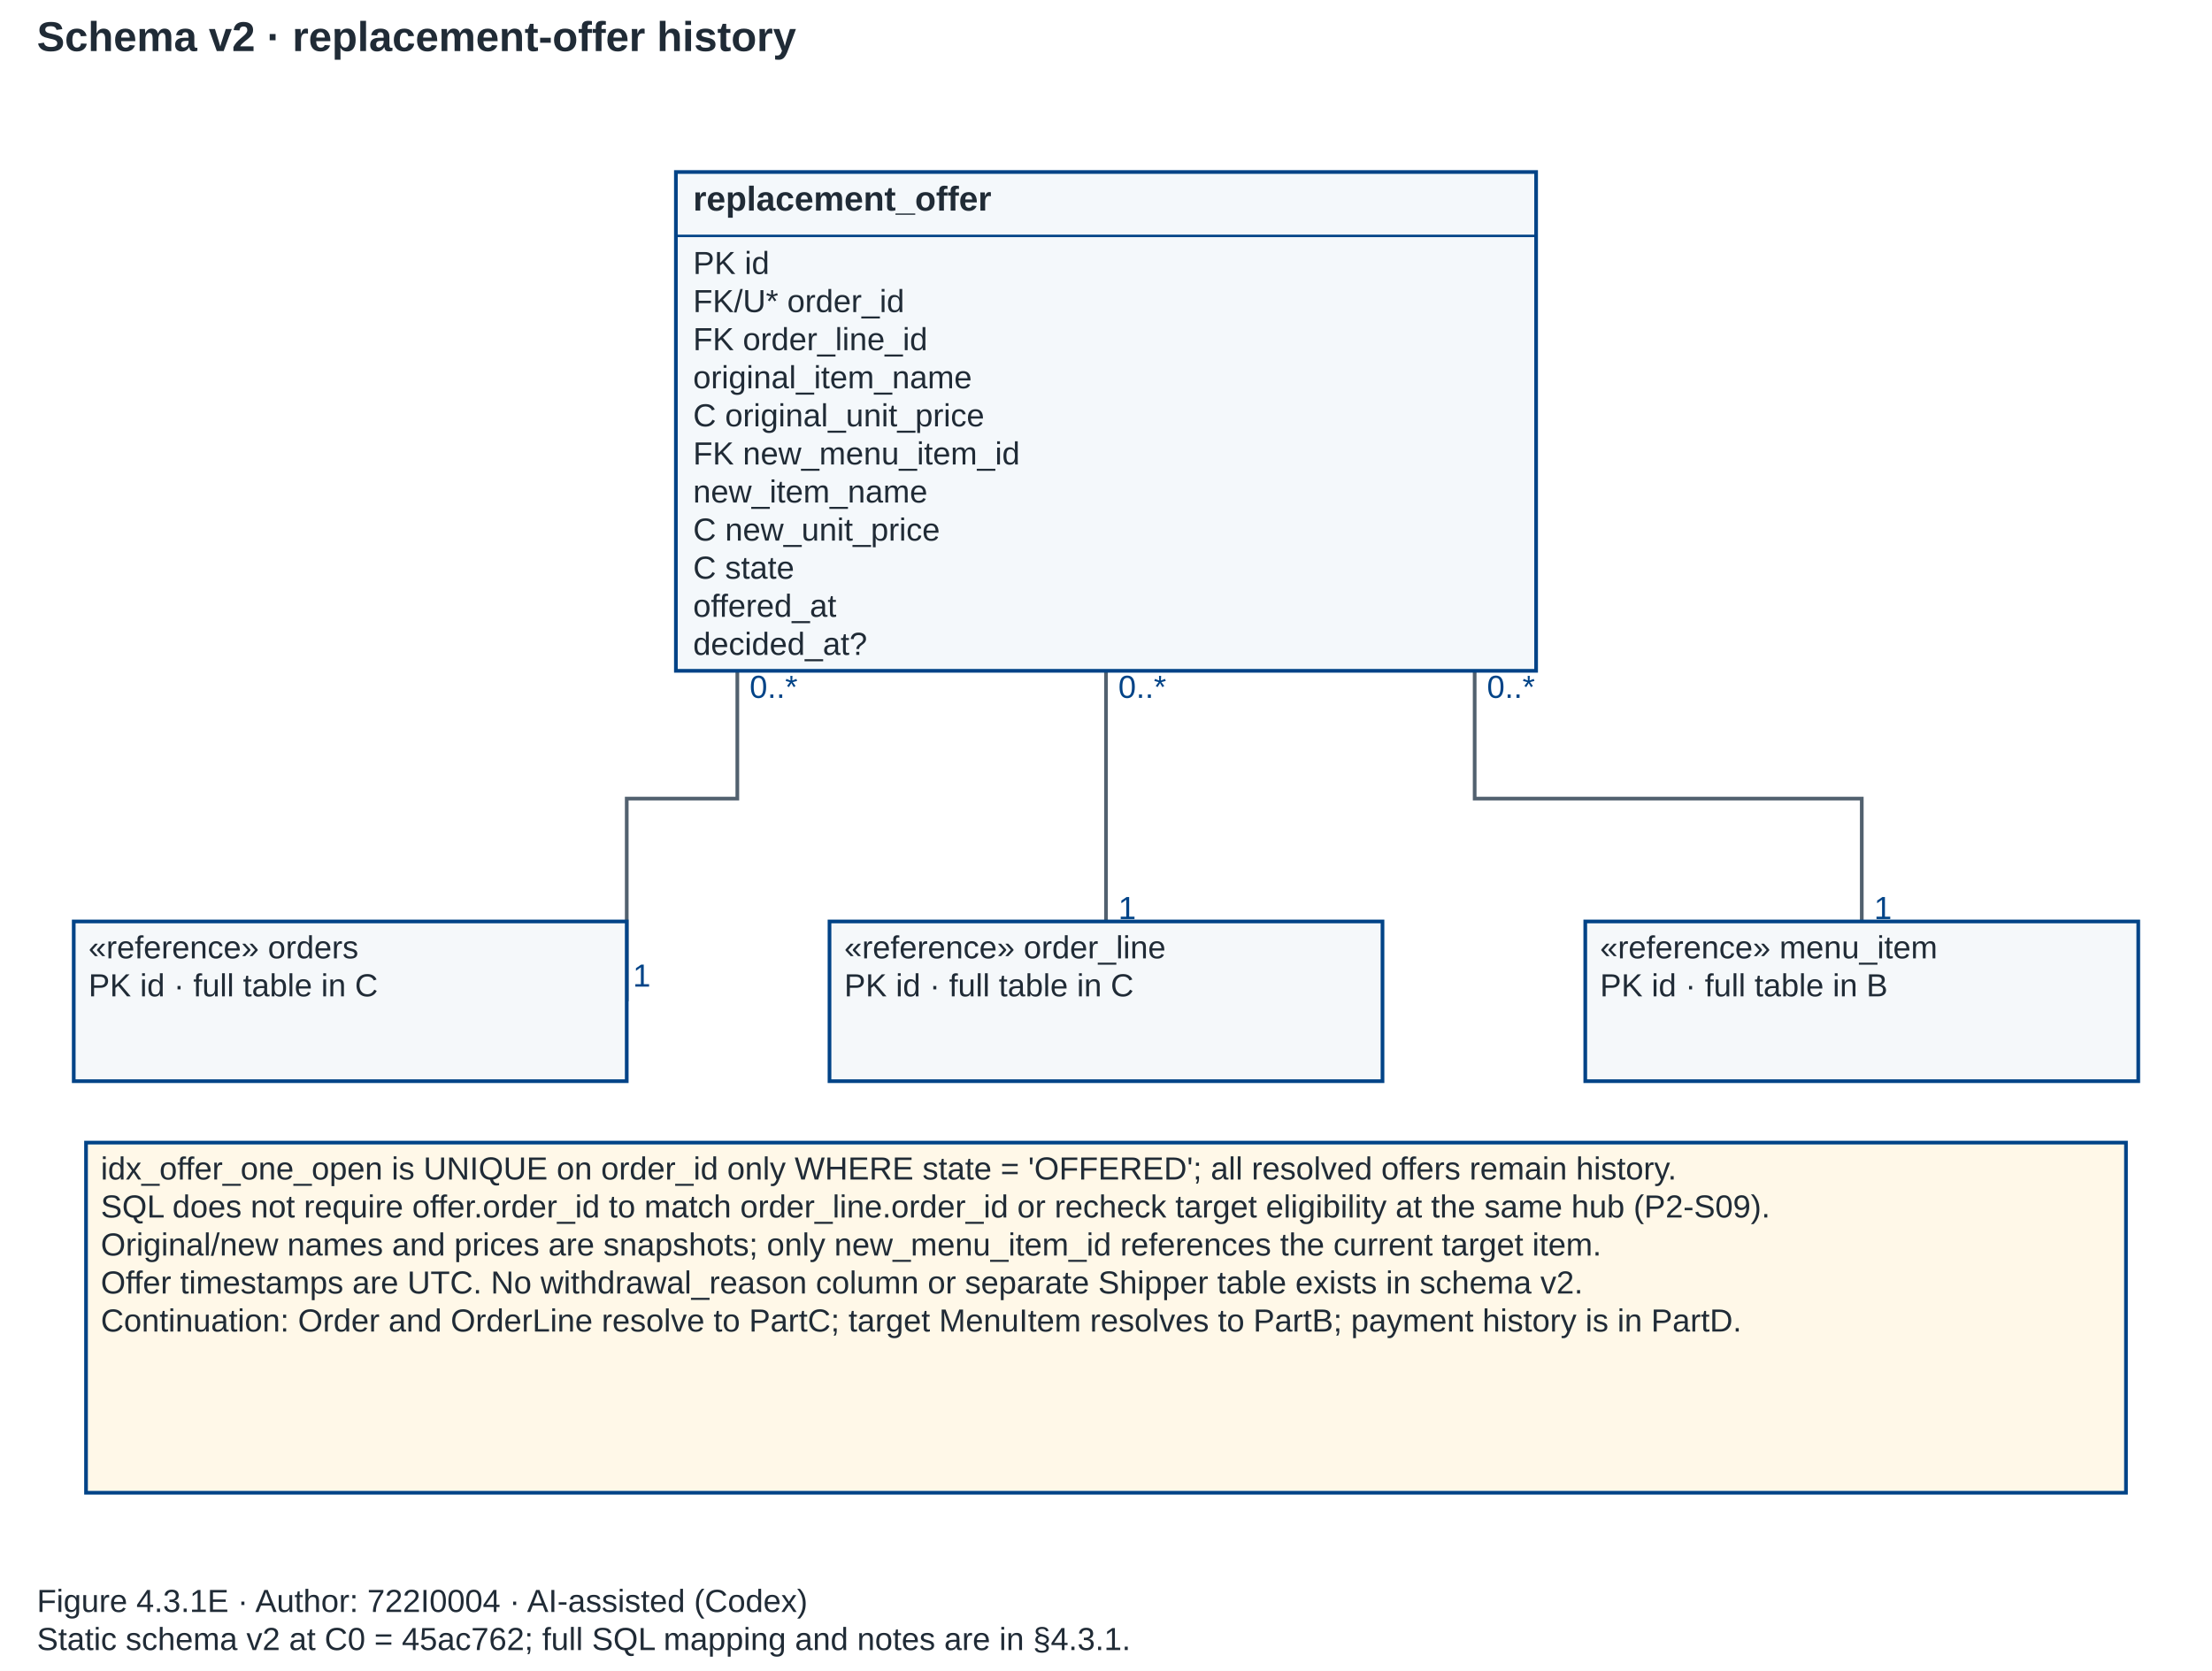
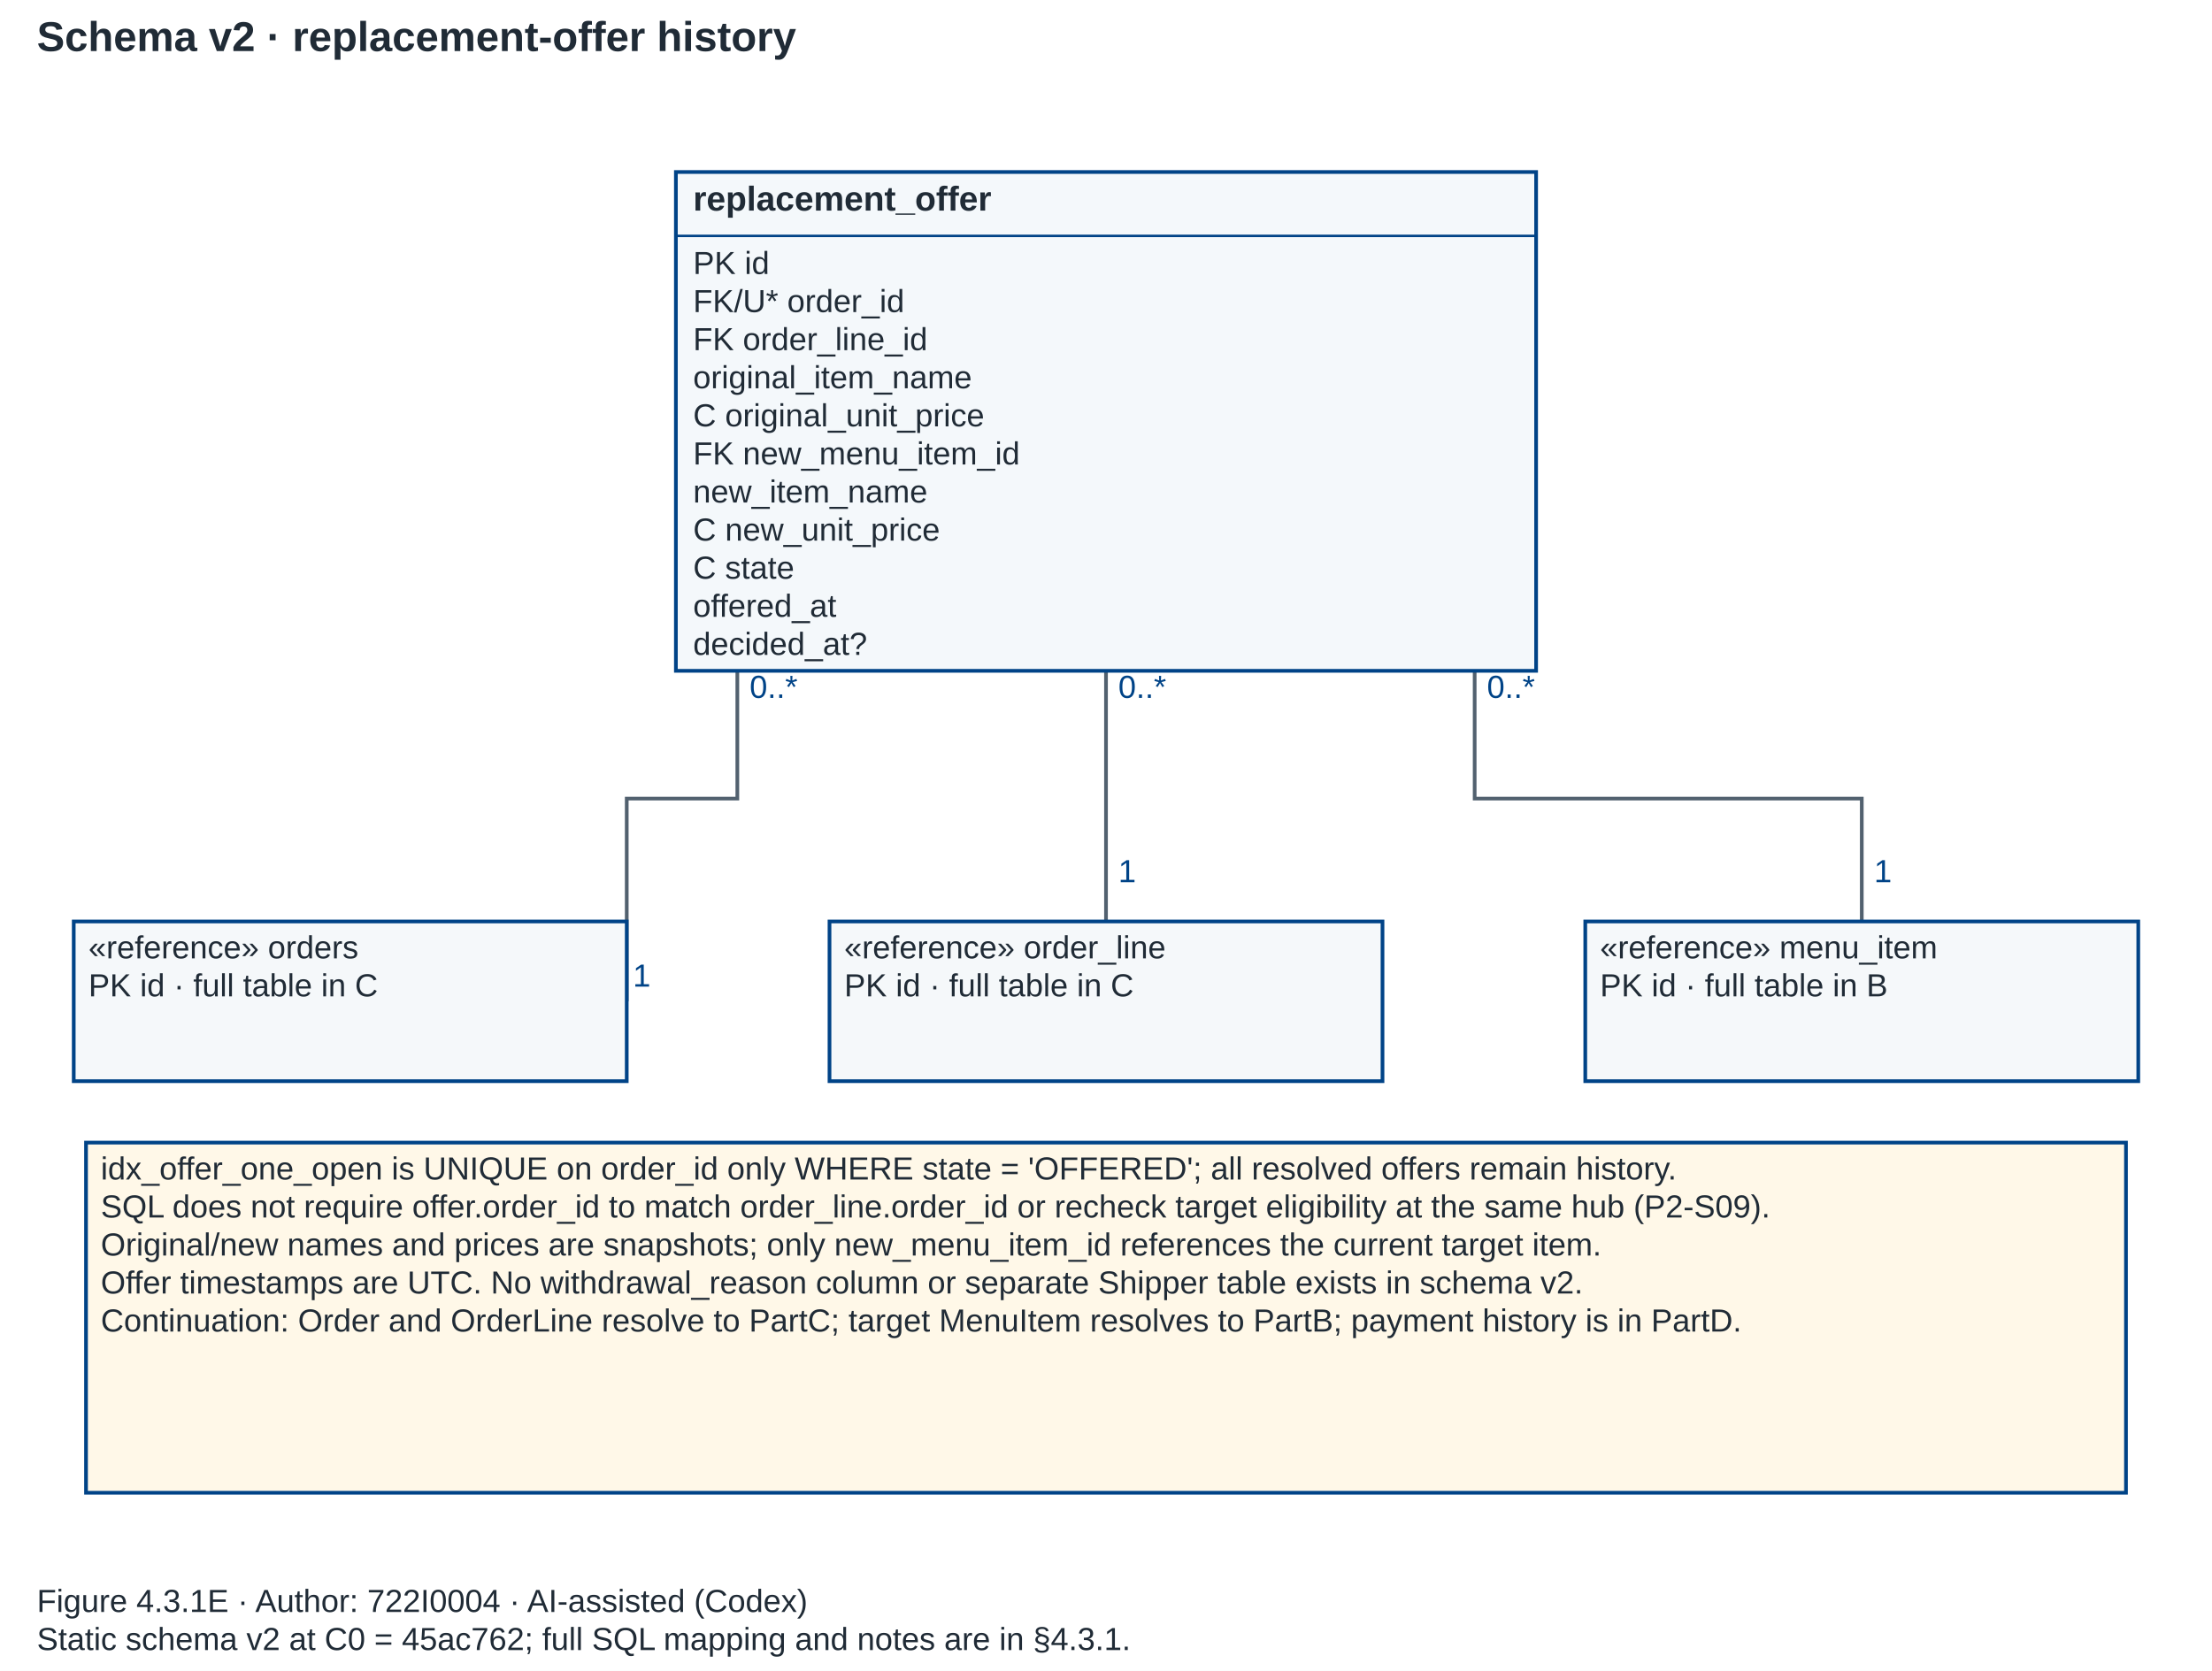
<svg xmlns="http://www.w3.org/2000/svg" width="1800" height="1360" viewBox="0 0 1800 1360">
  <rect width="100%" height="100%" fill="white" />
  <polyline points="600,546 600,650 510,650 510,815" fill="none" stroke="#52616F" stroke-width="3" />
  <polyline points="900,546 900,750" fill="none" stroke="#52616F" stroke-width="3" />
  <polyline points="1200,546 1200,650 1515,650 1515,750" fill="none" stroke="#52616F" stroke-width="3" />
  <rect x="550" y="140" width="700" height="406" fill="#F4F8FB" stroke="#004387" stroke-width="3" />
  <path d="M550,192 H1250" stroke="#004387" stroke-width="2" />
  <rect x="60" y="750" width="450" height="130" fill="#F5F8FA" stroke="#004387" stroke-width="3" />
  <rect x="675" y="750" width="450" height="130" fill="#F5F8FA" stroke="#004387" stroke-width="3" />
  <rect x="1290" y="750" width="450" height="130" fill="#F5F8FA" stroke="#004387" stroke-width="3" />
  <rect x="70" y="930" width="1660" height="285" fill="#FFF8E8" stroke="#004387" stroke-width="3" />
  <text x="30" y="18" fill="#202B36" font-family="Arial, sans-serif" font-size="34" font-weight="700" dominant-baseline="hanging">
    <tspan x="30" dy="0">Schema v2 · replacement-offer history</tspan>
  </text>
  <text x="30" y="1294" fill="#202B36" font-family="Arial, sans-serif" font-size="26" font-weight="400" dominant-baseline="hanging">
    <tspan x="30" dy="0">Figure 4.3.1E · Author: 722I0004 · AI-assisted (Codex)</tspan>
  </text>
  <text x="30" y="1325" fill="#202B36" font-family="Arial, sans-serif" font-size="26" font-weight="400" dominant-baseline="hanging">
    <tspan x="30" dy="0">Static schema v2 at C0 = 45ac762; full SQL mapping and notes are in §4.3.1.</tspan>
  </text>
  <text x="610" y="550" fill="#004387" font-family="Arial, sans-serif" font-size="26" font-weight="400" dominant-baseline="hanging">
    <tspan x="610" dy="0">0..*</tspan>
  </text>
  <text x="515" y="785" fill="#004387" font-family="Arial, sans-serif" font-size="26" font-weight="400" dominant-baseline="hanging">
    <tspan x="515" dy="0">1</tspan>
  </text>
  <text x="910" y="550" fill="#004387" font-family="Arial, sans-serif" font-size="26" font-weight="400" dominant-baseline="hanging">
    <tspan x="910" dy="0">0..*</tspan>
  </text>
-   <text x="910" y="730" fill="#004387" font-family="Arial, sans-serif" font-size="26" font-weight="400" dominant-baseline="hanging">
+   <text x="910" y="700" fill="#004387" font-family="Arial, sans-serif" font-size="26" font-weight="400" dominant-baseline="hanging">
    <tspan x="910" dy="0">1</tspan>
  </text>
  <text x="1210" y="550" fill="#004387" font-family="Arial, sans-serif" font-size="26" font-weight="400" dominant-baseline="hanging">
    <tspan x="1210" dy="0">0..*</tspan>
  </text>
-   <text x="1525" y="730" fill="#004387" font-family="Arial, sans-serif" font-size="26" font-weight="400" dominant-baseline="hanging">
+   <text x="1525" y="700" fill="#004387" font-family="Arial, sans-serif" font-size="26" font-weight="400" dominant-baseline="hanging">
    <tspan x="1525" dy="0">1</tspan>
  </text>
  <text x="564" y="152" fill="#202B36" font-family="Arial, sans-serif" font-size="28" font-weight="700" dominant-baseline="hanging">
    <tspan x="564" dy="0">replacement_offer</tspan>
  </text>
  <text x="564" y="205" fill="#202B36" font-family="Arial, sans-serif" font-size="26" font-weight="400" dominant-baseline="hanging">
    <tspan x="564" dy="0">PK id</tspan>
  </text>
  <text x="564" y="236" fill="#202B36" font-family="Arial, sans-serif" font-size="26" font-weight="400" dominant-baseline="hanging">
    <tspan x="564" dy="0">FK/U* order_id</tspan>
  </text>
  <text x="564" y="267" fill="#202B36" font-family="Arial, sans-serif" font-size="26" font-weight="400" dominant-baseline="hanging">
    <tspan x="564" dy="0">FK order_line_id</tspan>
  </text>
  <text x="564" y="298" fill="#202B36" font-family="Arial, sans-serif" font-size="26" font-weight="400" dominant-baseline="hanging">
    <tspan x="564" dy="0">original_item_name</tspan>
  </text>
  <text x="564" y="329" fill="#202B36" font-family="Arial, sans-serif" font-size="26" font-weight="400" dominant-baseline="hanging">
    <tspan x="564" dy="0">C original_unit_price</tspan>
  </text>
  <text x="564" y="360" fill="#202B36" font-family="Arial, sans-serif" font-size="26" font-weight="400" dominant-baseline="hanging">
    <tspan x="564" dy="0">FK new_menu_item_id</tspan>
  </text>
  <text x="564" y="391" fill="#202B36" font-family="Arial, sans-serif" font-size="26" font-weight="400" dominant-baseline="hanging">
    <tspan x="564" dy="0">new_item_name</tspan>
  </text>
  <text x="564" y="422" fill="#202B36" font-family="Arial, sans-serif" font-size="26" font-weight="400" dominant-baseline="hanging">
    <tspan x="564" dy="0">C new_unit_price</tspan>
  </text>
  <text x="564" y="453" fill="#202B36" font-family="Arial, sans-serif" font-size="26" font-weight="400" dominant-baseline="hanging">
    <tspan x="564" dy="0">C state</tspan>
  </text>
  <text x="564" y="484" fill="#202B36" font-family="Arial, sans-serif" font-size="26" font-weight="400" dominant-baseline="hanging">
    <tspan x="564" dy="0">offered_at</tspan>
  </text>
  <text x="564" y="515" fill="#202B36" font-family="Arial, sans-serif" font-size="26" font-weight="400" dominant-baseline="hanging">
    <tspan x="564" dy="0">decided_at?</tspan>
  </text>
  <text x="72" y="762" fill="#202B36" font-family="Arial, sans-serif" font-size="26" font-weight="400" dominant-baseline="hanging">
    <tspan x="72" dy="0">«reference» orders</tspan>
    <tspan x="72" dy="30.94">PK id · full table in C</tspan>
  </text>
  <text x="687" y="762" fill="#202B36" font-family="Arial, sans-serif" font-size="26" font-weight="400" dominant-baseline="hanging">
    <tspan x="687" dy="0">«reference» order_line</tspan>
    <tspan x="687" dy="30.94">PK id · full table in C</tspan>
  </text>
  <text x="1302" y="762" fill="#202B36" font-family="Arial, sans-serif" font-size="26" font-weight="400" dominant-baseline="hanging">
    <tspan x="1302" dy="0">«reference» menu_item</tspan>
    <tspan x="1302" dy="30.94">PK id · full table in B</tspan>
  </text>
  <text x="82" y="942" fill="#202B36" font-family="Arial, sans-serif" font-size="26" font-weight="400" dominant-baseline="hanging">
    <tspan x="82" dy="0">idx_offer_one_open is UNIQUE on order_id only WHERE state = 'OFFERED'; all resolved offers remain history.</tspan>
    <tspan x="82" dy="30.94">SQL does not require offer.order_id to match order_line.order_id or recheck target eligibility at the same hub (P2-S09).</tspan>
    <tspan x="82" dy="30.94">Original/new names and prices are snapshots; only new_menu_item_id references the current target item.</tspan>
    <tspan x="82" dy="30.94">Offer timestamps are UTC. No withdrawal_reason column or separate Shipper table exists in schema v2.</tspan>
    <tspan x="82" dy="30.94">Continuation: Order and OrderLine resolve to PartC; target MenuItem resolves to PartB; payment history is in PartD.</tspan>
  </text>
</svg>
